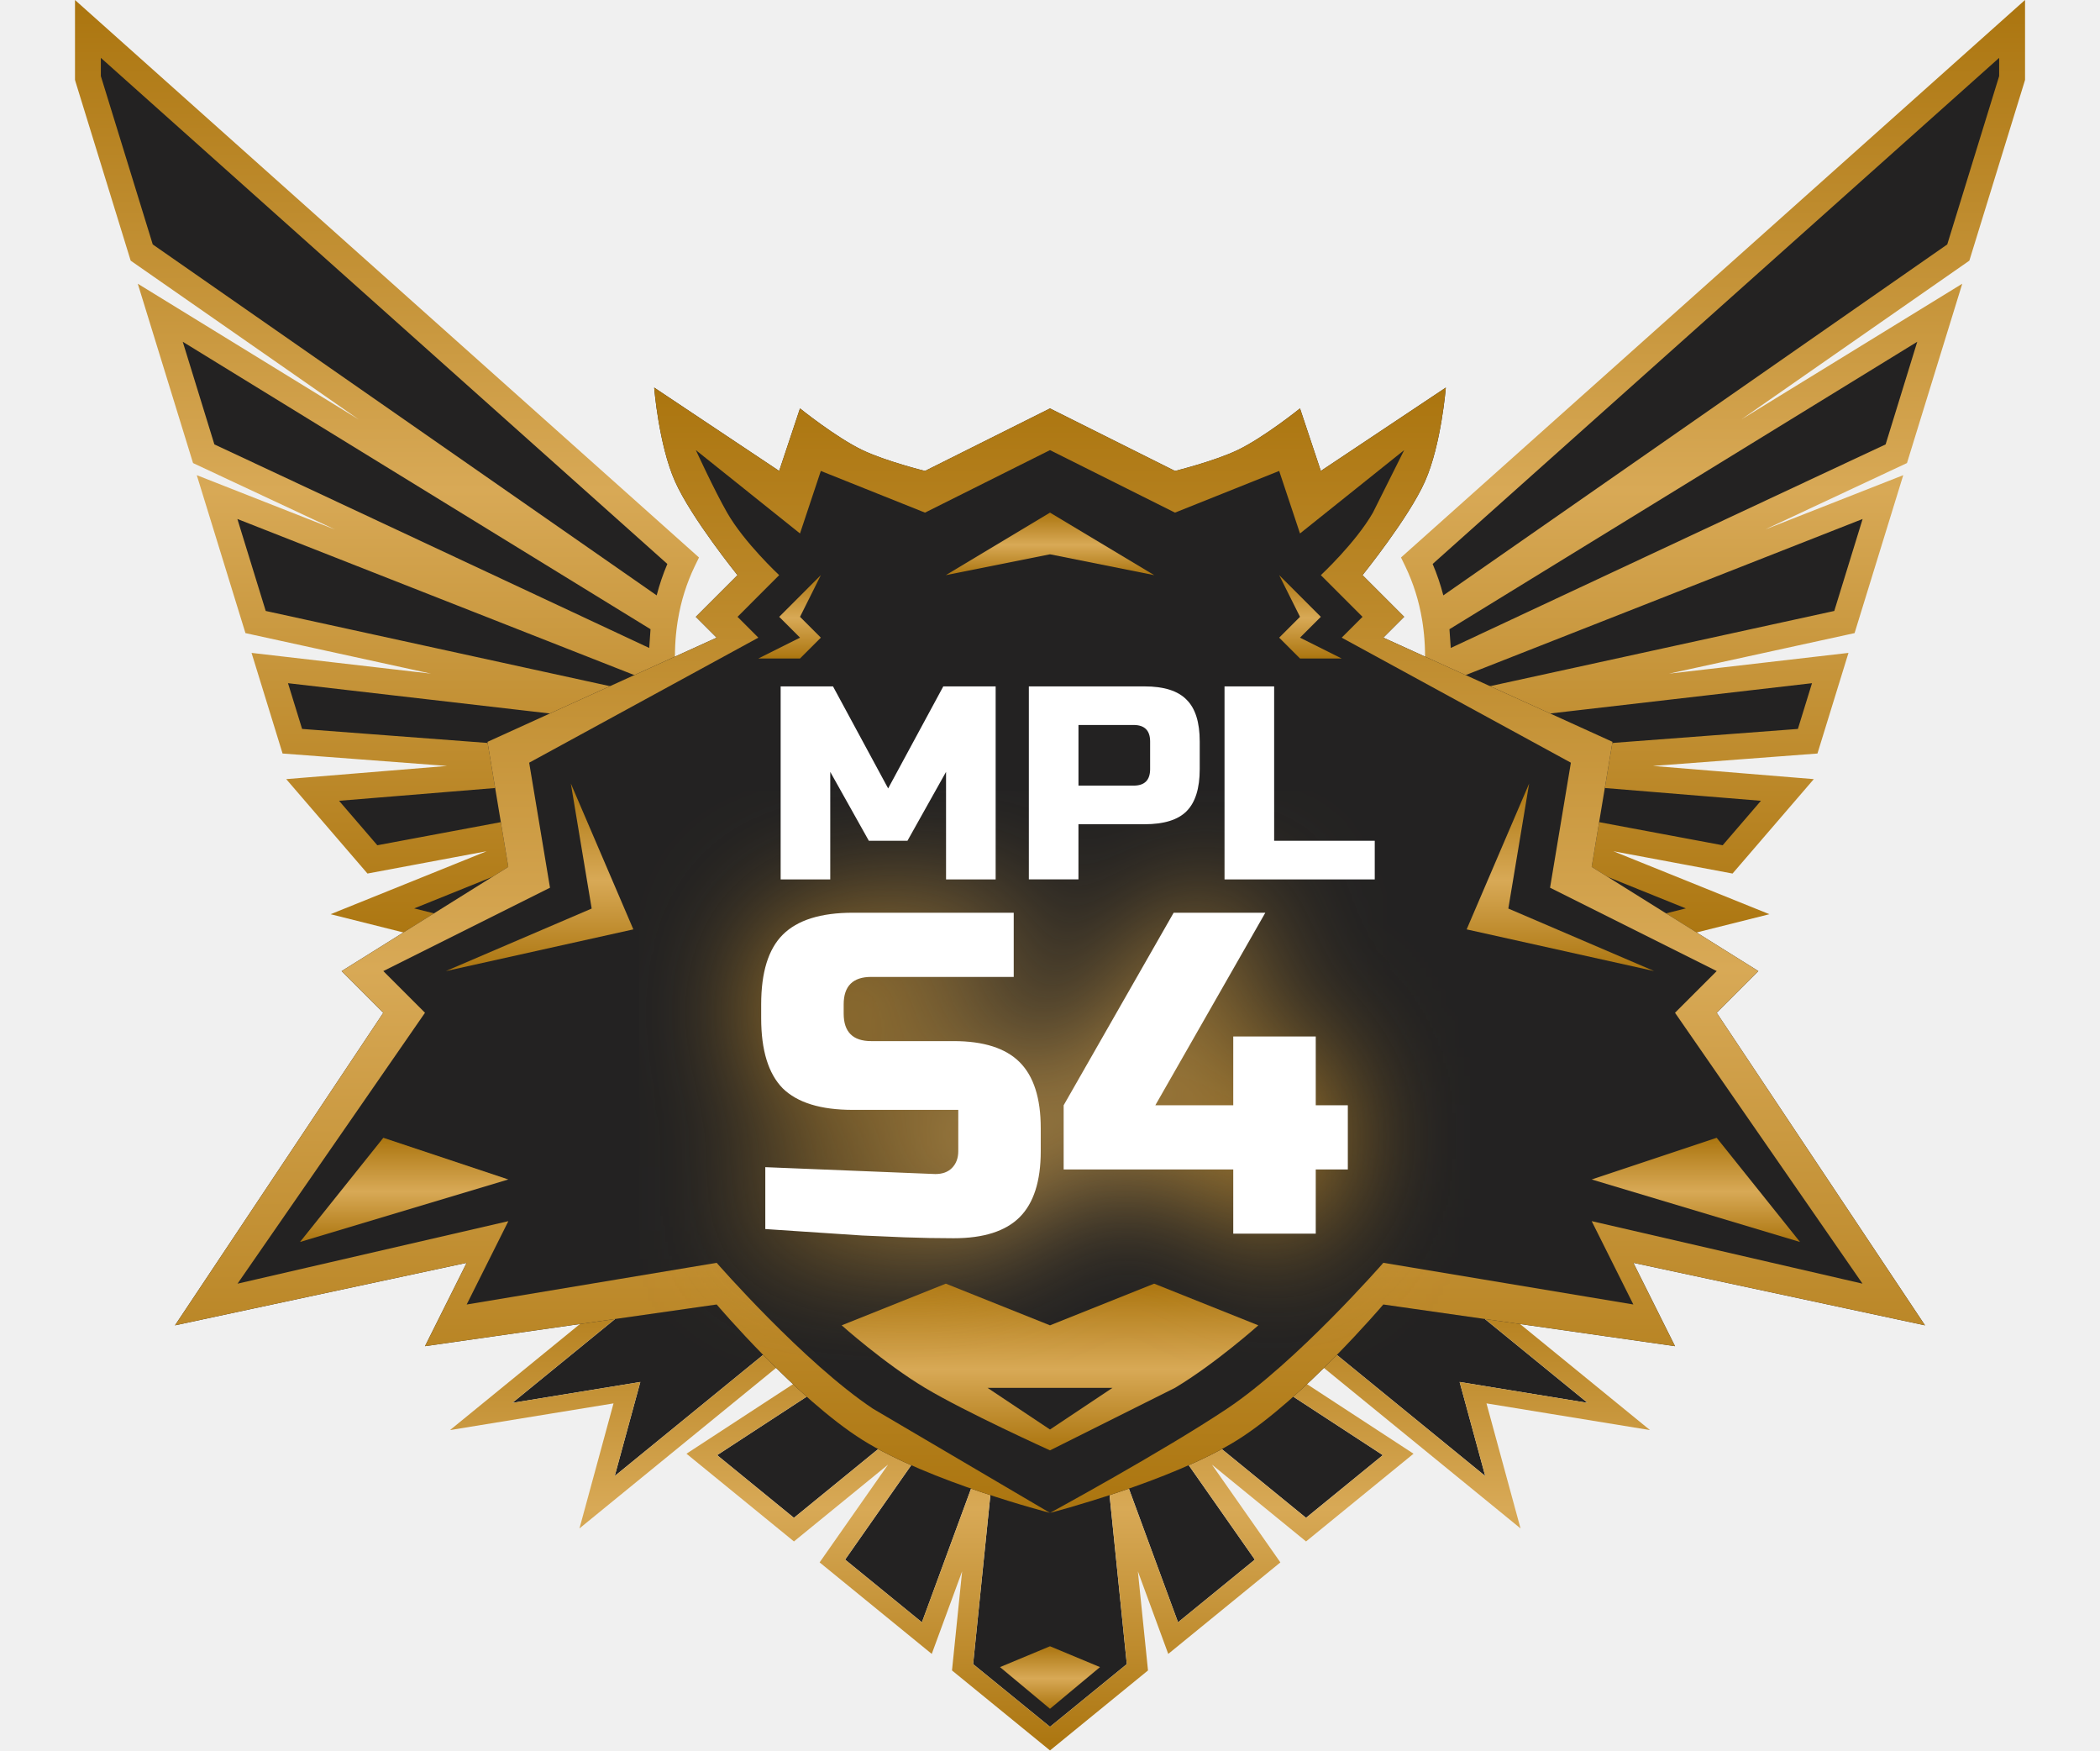
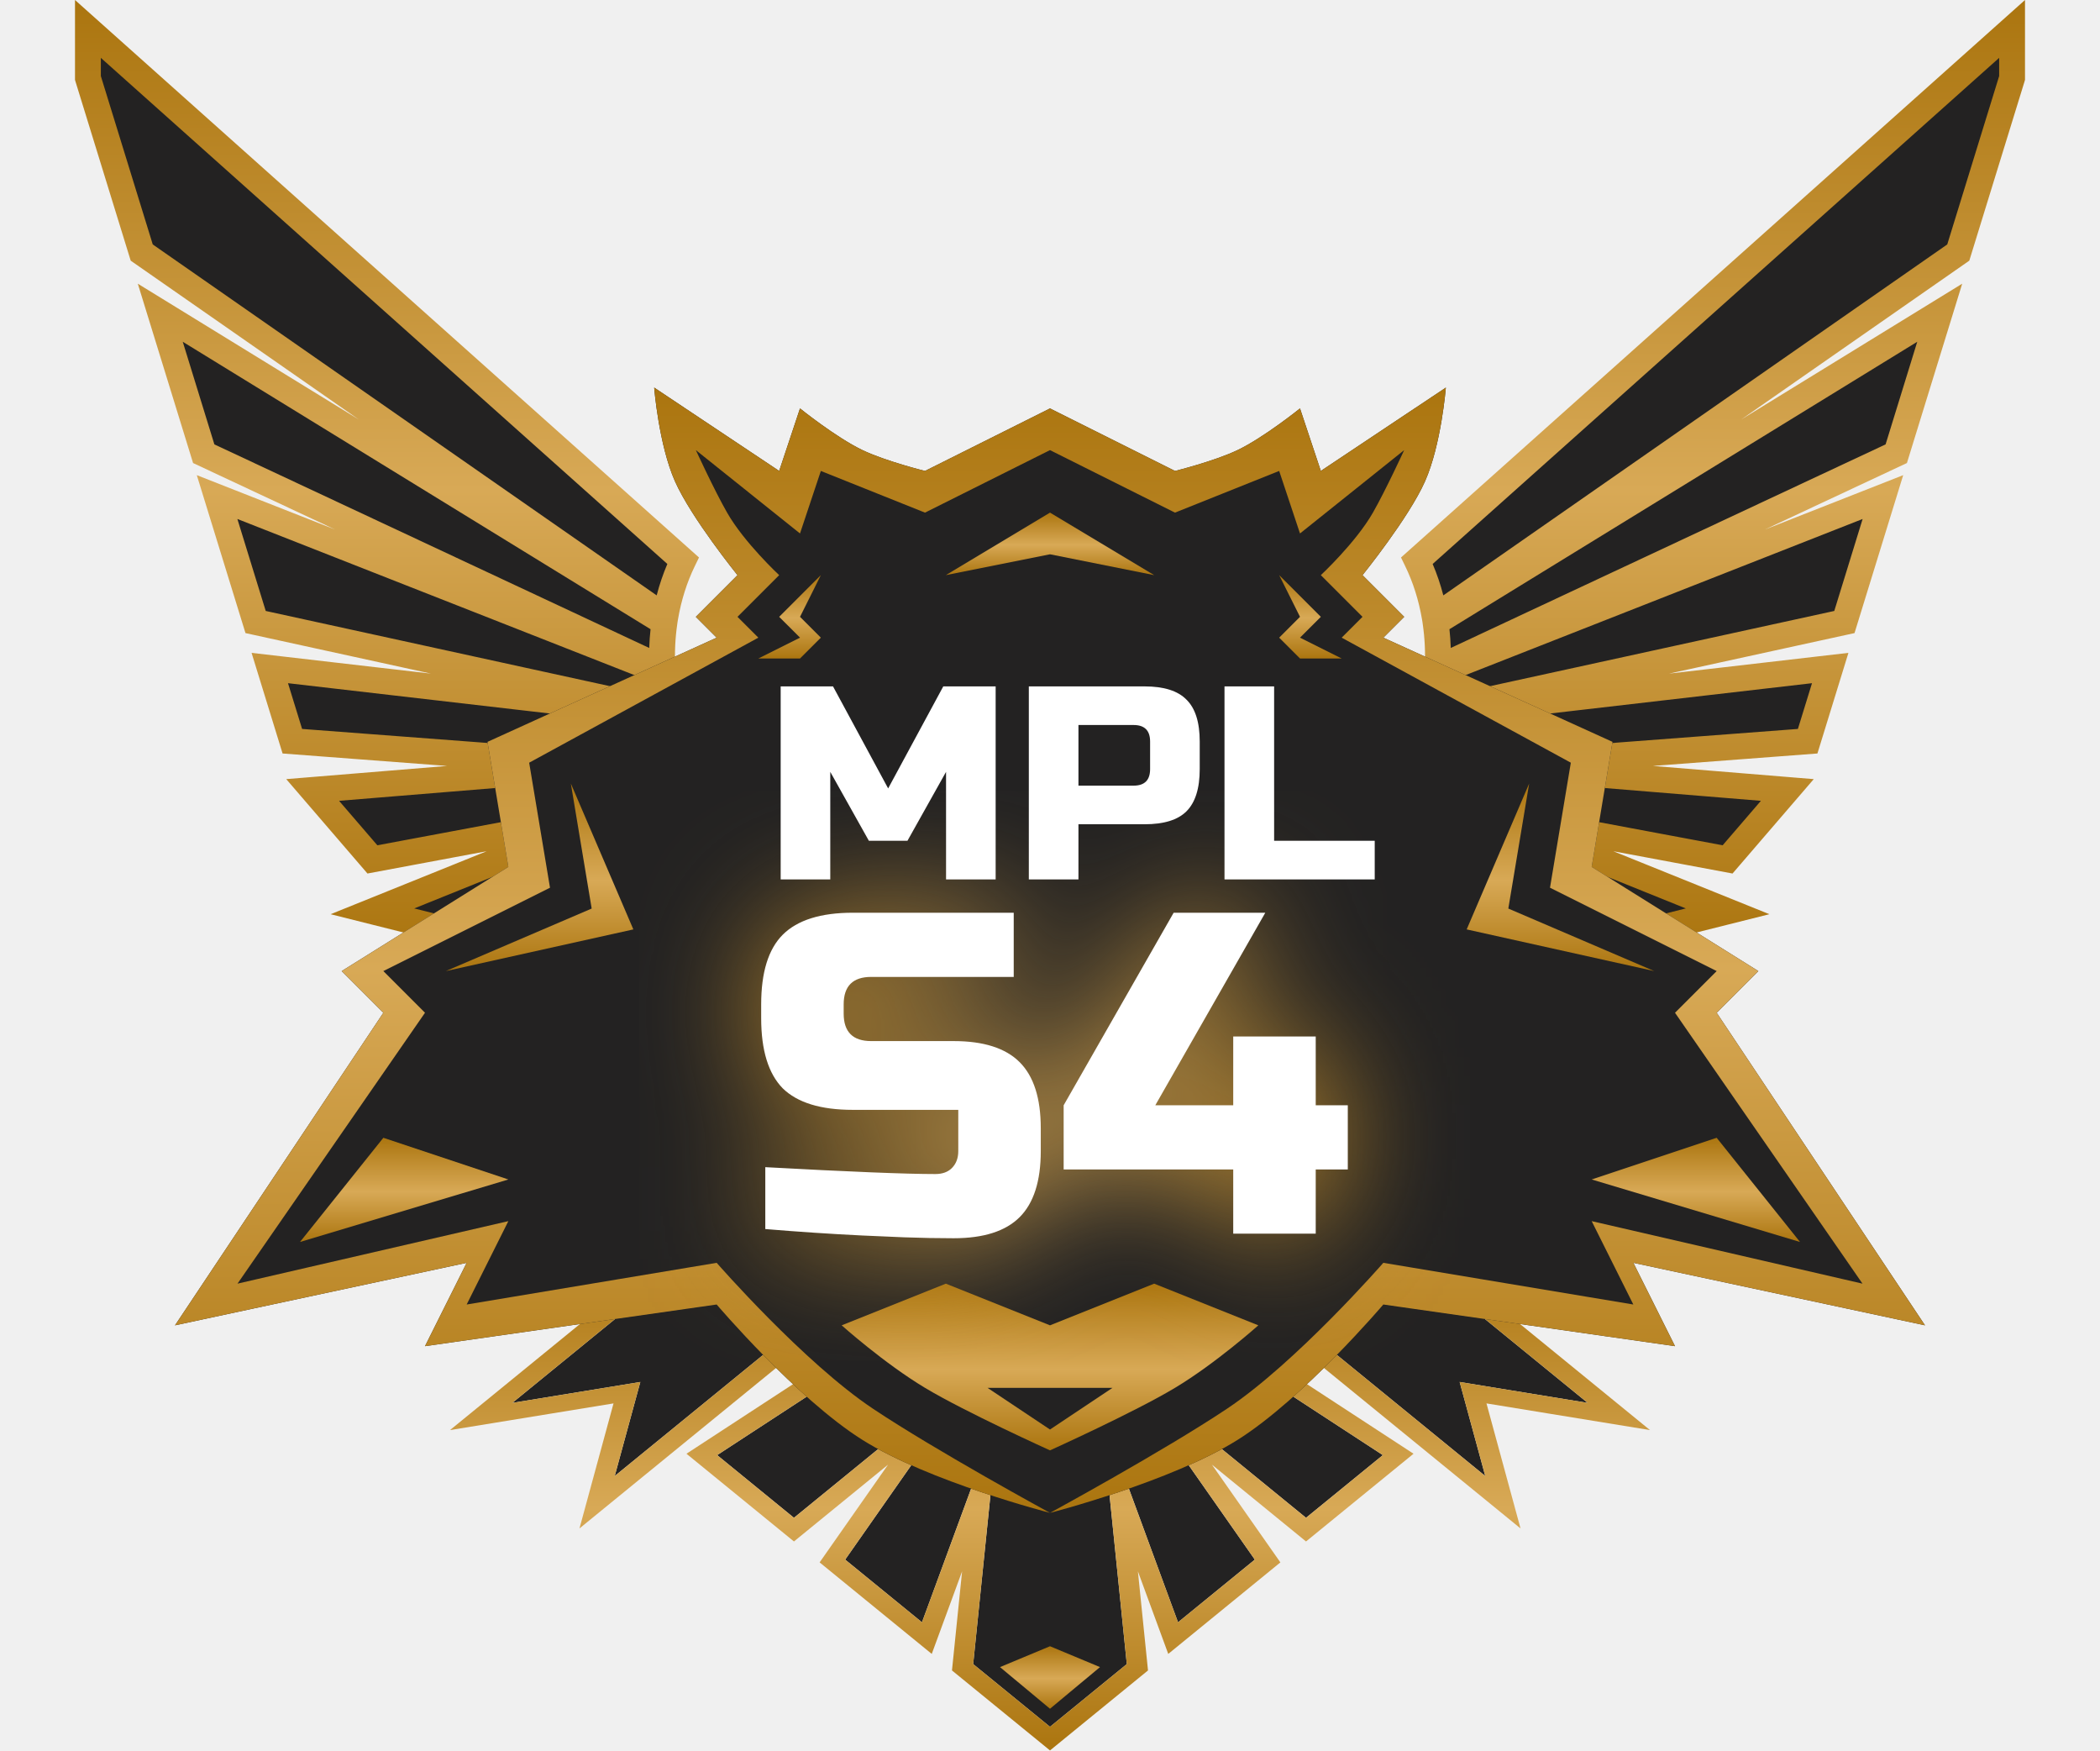
- <svg xmlns="http://www.w3.org/2000/svg" width="84" height="70" fill="none">
-   <g fill-rule="evenodd">
-     <path d="M27.323 22.42L3.517 1.157V3.12l.001.004L5.669 10.1 26.61 24.68c.138-.814.381-1.576.713-2.259zm-.747 2.474L6.411 12.506l1.738 5.638 18.344 8.586a9.5 9.5 0 0 1 .083-1.836zm-.074 1.989L8.683 19.878l1.541 4.997 16.519 3.608a9.68 9.68 0 0 1-.24-1.599zm.259 1.678l-15.97-1.847.902 2.927 12.799.968-11.986.982 2.39 2.777 9.596-1.795-9.596 3.871 4.138 1.038h13.448v-3.364c-2.632-.084-4.941-2.396-5.721-5.556z" fill="#232222" />
-     <path d="M3 0l24.96 22.294-.172.353a7.85 7.85 0 0 0-.668 2.119l-.017.101-.015.102c-.08.556-.109 1.137-.078 1.735l.004.072.005.072a9.16 9.16 0 0 0 .227 1.513l.009.038.009.037a8.47 8.47 0 0 0 .722 1.916l3.115.236-2.847.233.31.461.954-.178-.835.337c1.016 1.312 2.386 2.113 3.816 2.158l.501.016V38H18.971l-5.747-1.441 6.242-2.518-4.767.892-3.25-3.776 6.434-.527-6.58-.497-1.241-4.024 7.177.83-7.421-1.621-1.947-6.316 5.527 2.173-5.676-2.657-2.211-7.172 8.835 5.427-9.119-6.349-2.206-7.155L3 3.194V0zm23.267 23.809a8.79 8.79 0 0 1 .427-1.256L4.034 2.314v.729L6.11 9.775l20.157 14.034zm-.246 1.353L7.31 13.667l1.265 4.104 17.394 8.141.052-.75zm-.008 2.086L9.495 20.754l1.134 3.678 15.455 3.376-.07-.559zm.34 1.788L11.52 27.321l.564 1.829 14.713 1.112c-.173-.392-.322-.802-.443-1.226zm.762 1.878l-13.552 1.11 1.53 1.778 12.361-2.313-.34-.576zm.577.926l-11.124 4.487 2.529.634h12.867v-2.366c-1.693-.218-3.196-1.252-4.273-2.756z" fill="url(#B)" />
-     <path d="M56.677 22.42L80.483 1.157V3.12l-.001.004-2.151 6.976L57.39 24.68c-.138-.814-.381-1.576-.713-2.259zm.747 2.474l20.166-12.388-1.738 5.638-18.345 8.586a9.5 9.5 0 0 0-.083-1.836zm.074 1.989l17.819-7.006-1.54 4.997-16.519 3.608a9.68 9.68 0 0 0 .24-1.599zm-.259 1.678l15.97-1.847-.902 2.927-12.799.968 11.986.982-2.39 2.777-9.596-1.795 9.596 3.871-4.138 1.038H51.517v-3.364c2.632-.084 4.941-2.396 5.721-5.556z" fill="#232222" />
-     <path d="M81 0L56.04 22.294l.172.353a7.85 7.85 0 0 1 .668 2.119l.017.101.015.102c.08.556.109 1.137.078 1.735l-.004.072-.005.072a9.16 9.16 0 0 1-.227 1.513l-.009.038-.009.037a8.47 8.47 0 0 1-.722 1.916l-3.115.236 2.847.233-.31.461-.953-.178.834.337c-1.016 1.312-2.386 2.113-3.815 2.158l-.501.016V38h14.029l5.747-1.441-6.242-2.518 4.767.892 3.25-3.776-6.434-.527 6.58-.497 1.241-4.024-7.177.83 7.421-1.621 1.947-6.316-5.527 2.173 5.676-2.657 2.211-7.172-8.835 5.427 9.119-6.349 2.206-7.155.022-.075V0zM57.733 23.809a8.79 8.79 0 0 0-.427-1.256l22.66-20.239v.729L77.89 9.775 57.733 23.809zm.246 1.353L76.69 13.667l-1.265 4.104-17.394 8.141-.053-.75zm.008 2.086l16.518-6.494-1.134 3.678-15.455 3.376.071-.559zm-.34 1.788l14.833-1.715-.564 1.829-14.713 1.112c.173-.392.322-.802.443-1.226zm-.762 1.878l13.552 1.11-1.53 1.778-12.361-2.313.34-.576zm-.577.926l11.124 4.487-2.529.634H52.035v-2.366c1.693-.218 3.196-1.252 4.273-2.756z" fill="url(#C)" />
-     <path d="M24.589 52.758l-4.097 3.343 5.121-.836-1.024 3.761 7.169-5.85 2.048 1.672-5.121 3.343 3.072 2.507 5.121-4.179h1.024l-4.097 5.85 3.072 2.507 3.072-8.357-1.024 10.029L42 69.055l3.072-2.507-1.024-10.029 3.073 8.357 3.072-2.507-4.097-5.85h1.024l5.121 4.179 3.072-2.507-5.121-3.343 2.048-1.672 7.169 5.85-1.024-3.761 5.121.836-4.097-3.343v-2.089H42h-17.41v2.089z" fill="#232222" />
-     <path d="M18 57.189l5.77-4.708V50h36.46v2.481L66 57.189l-6.541-1.068 1.362 5-8.579-7.001-.822.671 5.121 3.343-4.299 3.508-3.764-3.071 2.737 3.909-4.485 3.66-1.215-3.303.405 3.964L42 70l-3.92-3.199.405-3.964-1.215 3.303-4.485-3.66 2.737-3.909-3.764 3.071-4.299-3.508 5.121-3.343-.822-.671-8.579 7.001 1.362-5L18 57.189zm7.613-1.924l-1.024 3.761 7.169-5.85 2.048 1.672-5.121 3.343 3.072 2.507 5.121-4.179h1.024l-4.097 5.85 3.072 2.507 3.072-8.357-1.024 10.029L42 69.055l3.073-2.507-1.024-10.029 3.072 8.357 3.072-2.507-4.097-5.85h1.024l5.121 4.179 3.072-2.507-5.121-3.343 2.048-1.672 7.169 5.85-1.024-3.761 5.121.836-4.097-3.343v-2.089H24.589v2.089l-4.097 3.343 5.121-.836z" fill="url(#D)" />
-   </g>
-   <path d="M40 66.667l2 1.667 2-1.667-2-.833-2 .833z" fill="url(#E)" />
-   <g fill-rule="evenodd">
-     <path d="M42 16.333l-5 2.5s-1.572-.389-2.5-.833c-1.059-.506-2.5-1.667-2.5-1.667l-.833 2.5-5-3.333s.182 2.286.833 3.75S29.5 23 29.5 23l-1.667 1.667.833.833-9.167 4.167.833 5-6.667 4.167 1.667 1.667L7 53l11.667-2.5L17 53.833l11.667-1.667s3.201 3.764 5.833 5.417C37.162 59.255 42 60.5 42 60.5h0s4.838-1.246 7.5-2.917c2.633-1.653 5.833-5.417 5.833-5.417L67 53.833 65.334 50.5 77 53l-8.333-12.5 1.667-1.667-6.667-4.167.833-5-9.167-4.167.833-.833L54.5 23s1.849-2.286 2.5-3.75.833-3.75.833-3.75l-5 3.333-.833-2.5s-1.441 1.16-2.5 1.667c-.928.444-2.5.833-2.5.833l-5-2.5z" fill="#232222" />
-     <path d="M37 20.5l5-2.5 5 2.5 4.167-1.667.833 2.5L56.167 18l-1.25 2.5c-.685 1.199-2.083 2.5-2.083 2.5l1.667 1.667-.833.833 9.167 5-.833 5 6.667 3.333L67 40.5l7.5 10.833-10.833-2.5 1.667 3.333-10-1.667s-3.473 3.98-6.25 5.833C46.541 58.03 42 60.5 42 60.5s4.838-1.246 7.5-2.917c2.633-1.653 5.833-5.417 5.833-5.417L67 53.833 65.334 50.5 77 53l-8.333-12.5 1.667-1.667-6.667-4.167.833-5-9.167-4.167.833-.833L54.5 23s1.849-2.286 2.5-3.75.833-3.75.833-3.75l-5 3.333-.833-2.5s-1.441 1.16-2.5 1.667c-.928.444-2.5.833-2.5.833l-5-2.5-5 2.5s-1.572-.389-2.5-.833c-1.059-.506-2.5-1.667-2.5-1.667l-.833 2.5-5-3.333s.182 2.286.833 3.75S29.5 23 29.5 23l-1.667 1.667.833.833-9.167 4.167.833 5-6.667 4.167 1.667 1.667L7 53l11.667-2.5L17 53.833l11.667-1.667s3.201 3.764 5.833 5.417C37.162 59.255 42 60.5 42 60.5l-7.083-4.167c-2.777-1.853-6.25-5.833-6.25-5.833l-10 1.667 1.667-3.333-10.833 2.5L17 40.5l-1.667-1.667L22 35.5l-.833-5 9.167-5-.833-.833L31.167 23s-1.398-1.301-2.083-2.5c-.511-.893-1.25-2.5-1.25-2.5L32 21.333l.833-2.5L37 20.5z" fill="url(#F)" />
-   </g>
-   <path d="M12 49.667l3.333-4.167 5 1.667-8.333 2.5z" fill="url(#G)" />
-   <path d="M23.667 36.333l-.833-5 2.5 5.833-7.5 1.667 5.833-2.5z" fill="url(#H)" />
-   <path d="M32.001 25.5l-.833-.833L32.834 23l-.833 1.667.833.833-.833.833h-1.667l1.667-.833z" fill="url(#I)" />
-   <g fill-rule="evenodd">
-     <path d="M42 58l5-2.5c1.627-.976 3.333-2.5 3.333-2.5l-4.167-1.667L42 53l-4.167-1.667L33.667 53s1.706 1.524 3.333 2.5c1.621.972 4.974 2.488 5 2.5h0 0z" fill="url(#J)" />
-     <path d="M42.001 20.5l4.167 2.5L42 22.167 37.834 23 42 20.5h0 0 0 0z" fill="url(#K)" />
-   </g>
-   <path d="M72.001 49.667L68.667 45.5l-5 1.667 8.333 2.5z" fill="url(#L)" />
-   <path d="M60.333 36.333l.833-5-2.5 5.833 7.5 1.667-5.833-2.5z" fill="url(#M)" />
-   <path d="M52 25.5l.833-.833L51.167 23 52 24.667l-.833.833.833.833h1.667L52 25.5z" fill="url(#N)" />
-   <path fill-rule="evenodd" d="M42 55.5h2.5L42 57.167h0 0 0 0L39.5 55.5H42h0z" fill="#232222" />
-   <g filter="url(#A)">
-     <use href="#P" fill="url(#O)" />
-   </g>
-   <g fill="#fff">
-     <use href="#P" />
-     <path d="M37.842 30.867l-1.544 2.756h-1.544l-1.544-2.756v4.3h-1.984v-7.717h2.095l2.205 4.079 2.205-4.079h2.095v7.717h-1.984v-4.3zm3.312-3.418h4.63c.772 0 1.33.176 1.676.529.353.345.529.904.529 1.676v1.102c0 .772-.176 1.334-.529 1.687-.345.345-.904.518-1.676.518h-2.646v2.205h-1.984v-7.717zm4.851 2.205c0-.441-.22-.662-.661-.662h-2.205v2.425h2.205c.441 0 .661-.22.661-.662v-1.102zm4.961 3.969h4.024v1.544h-6.009v-7.717h1.985v6.174z" />
+ <svg xmlns="http://www.w3.org/2000/svg" width="84" height="70" viewBox="0 0 84 70" fill="none">
+   <g id="id4">
+     <g id="Group 338">
+       <path id="Subtract" fill-rule="evenodd" clip-rule="evenodd" d="M27.323 22.42L3.517 1.157V3.12L3.518 3.124L5.669 10.1L26.61 24.68C26.748 23.866 26.991 23.104 27.323 22.42ZM26.576 24.895L6.411 12.506L8.149 18.144L26.493 26.73C26.462 26.099 26.491 25.484 26.576 24.895ZM26.502 26.883L8.683 19.878L10.224 24.874L26.742 28.482C26.62 27.969 26.539 27.434 26.502 26.883ZM26.762 28.561L10.791 26.715L11.693 29.641L24.492 30.609L12.506 31.591L14.896 34.367L24.492 32.572L14.896 36.443L19.034 37.481H32.483V34.117C29.851 34.034 27.541 31.722 26.762 28.561Z" fill="#232222" />
+       <path id="Subtract (Stroke)" fill-rule="evenodd" clip-rule="evenodd" d="M3 0L27.96 22.294L27.788 22.648C27.479 23.285 27.25 23.999 27.12 24.766L27.103 24.867L27.089 24.969C27.008 25.525 26.98 26.106 27.01 26.704L27.014 26.776L27.019 26.849C27.053 27.371 27.131 27.877 27.246 28.362L27.255 28.4L27.264 28.437C27.435 29.13 27.681 29.772 27.986 30.353L31.101 30.588L28.254 30.821C28.353 30.981 28.457 31.135 28.565 31.283L29.518 31.104L28.684 31.441C29.7 32.753 31.069 33.553 32.499 33.599L33 33.615V38H18.971L13.224 36.559L19.466 34.041L14.699 34.932L11.45 31.157L17.883 30.63L11.303 30.132L10.063 26.108L17.24 26.938L9.819 25.317L7.872 19.001L13.399 21.174L7.723 18.517L5.512 11.345L14.346 16.773L5.228 10.424L3.022 3.269L3 3.194V0ZM26.267 23.809C26.38 23.372 26.523 22.952 26.694 22.553L4.034 2.314V3.042L6.11 9.775L26.267 23.809ZM26.022 25.162L7.31 13.667L8.575 17.771L25.969 25.912C25.977 25.659 25.995 25.409 26.022 25.162ZM26.014 27.248L9.495 20.754L10.629 24.432L26.084 27.808C26.056 27.623 26.032 27.437 26.014 27.248ZM26.353 29.037L11.52 27.321L12.084 29.15L26.796 30.263C26.623 29.87 26.474 29.46 26.353 29.037ZM27.116 30.915L13.563 32.025L15.094 33.803L27.455 31.49C27.336 31.304 27.222 31.112 27.116 30.915ZM27.693 31.841L16.569 36.328L19.098 36.962H31.965V34.596C30.272 34.379 28.77 33.344 27.693 31.841Z" fill="url(#paint0_linear_2086_8327)" />
+     </g>
+     <g id="Group 338_2">
+       <path id="Subtract_2" fill-rule="evenodd" clip-rule="evenodd" d="M56.677 22.42L80.483 1.157V3.12L80.482 3.124L78.331 10.1L57.39 24.68C57.252 23.866 57.009 23.104 56.677 22.42ZM57.423 24.895L77.589 12.506L75.851 18.144L57.507 26.73C57.538 26.099 57.509 25.484 57.423 24.895ZM57.498 26.883L75.317 19.878L73.776 24.874L57.258 28.482C57.38 27.969 57.461 27.434 57.498 26.883ZM57.239 28.561L73.209 26.715L72.307 29.641L59.508 30.609L71.494 31.591L69.104 34.367L59.508 32.572L69.104 36.443L64.966 37.481H51.517V34.117C54.149 34.034 56.459 31.722 57.239 28.561Z" fill="#232222" />
+       <path id="Subtract (Stroke)_2" fill-rule="evenodd" clip-rule="evenodd" d="M81 0L56.04 22.294L56.212 22.648C56.521 23.285 56.75 23.999 56.88 24.766L56.897 24.867L56.911 24.969C56.992 25.525 57.02 26.106 56.99 26.704L56.986 26.776L56.981 26.849C56.947 27.371 56.87 27.877 56.754 28.362L56.745 28.4L56.736 28.437C56.565 29.13 56.319 29.772 56.014 30.353L52.899 30.588L55.746 30.821C55.647 30.981 55.543 31.135 55.435 31.283L54.482 31.104L55.316 31.441C54.3 32.753 52.931 33.553 51.501 33.599L51 33.615V38H65.029L70.776 36.559L64.534 34.041L69.301 34.932L72.55 31.157L66.117 30.63L72.697 30.132L73.937 26.108L66.76 26.938L74.181 25.317L76.128 19.001L70.601 21.174L76.277 18.517L78.488 11.345L69.654 16.773L78.772 10.424L80.978 3.269L81 3.194V0ZM57.733 23.809C57.62 23.372 57.477 22.952 57.306 22.553L79.966 2.314V3.042L77.89 9.775L57.733 23.809ZM57.978 25.162L76.69 13.667L75.424 17.771L58.031 25.912C58.023 25.659 58.005 25.409 57.978 25.162ZM57.986 27.248L74.505 20.754L73.371 24.432L57.916 27.808C57.944 27.623 57.968 27.437 57.986 27.248ZM57.647 29.037L72.48 27.321L71.916 29.15L57.204 30.263C57.377 29.87 57.526 29.46 57.647 29.037ZM56.885 30.915L70.436 32.025L68.906 33.803L56.545 31.49C56.664 31.304 56.778 31.112 56.885 30.915ZM56.307 31.841L67.431 36.328L64.902 36.962H52.035V34.596C53.728 34.379 55.23 33.344 56.307 31.841Z" fill="url(#paint1_linear_2086_8327)" />
+     </g>
+     <g id="Group 334">
+       <path id="Union" fill-rule="evenodd" clip-rule="evenodd" d="M24.589 52.758L20.493 56.101L25.613 55.265L24.589 59.026L31.758 53.176L33.807 54.847L28.686 58.19L31.758 60.697L36.879 56.519H37.903L33.807 62.369L36.879 64.876L39.952 56.519L38.927 66.547L42 69.055L45.072 66.547L44.048 56.519L47.121 64.876L50.193 62.369L46.096 56.519H47.121L52.241 60.697L55.314 58.19L50.193 54.847L52.241 53.176L59.41 59.026L58.386 55.265L63.507 56.101L59.41 52.758V50.669H42H24.589V52.758Z" fill="#232222" />
+       <path id="Union (Stroke)" fill-rule="evenodd" clip-rule="evenodd" d="M18 57.189L23.77 52.481V50H60.23V52.481L66 57.189L59.459 56.122L60.821 61.122L52.241 54.121L51.42 54.792L56.541 58.135L52.241 61.643L48.478 58.572L51.215 62.48L46.73 66.14L45.516 62.837L45.92 66.801L42 70L38.079 66.801L38.484 62.837L37.27 66.14L32.785 62.48L35.522 58.572L31.758 61.643L27.459 58.135L32.58 54.792L31.758 54.121L23.179 61.122L24.541 56.122L18 57.189ZM25.613 55.265L24.589 59.026L31.758 53.176L33.807 54.847L28.686 58.19L31.758 60.697L36.879 56.519H37.903L33.807 62.369L36.879 64.876L39.952 56.519L38.928 66.547L42 69.055L45.072 66.547L44.048 56.519L47.121 64.876L50.193 62.369L46.096 56.519H47.121L52.241 60.697L55.314 58.19L50.193 54.847L52.241 53.176L59.41 59.026L58.386 55.265L63.507 56.101L59.41 52.758V50.669H24.589V52.758L20.493 56.101L25.613 55.265Z" fill="url(#paint2_linear_2086_8327)" />
+       <path id="Vector 426" d="M40 66.667L42 68.333L44 66.667L42 65.833L40 66.667Z" fill="url(#paint3_linear_2086_8327)" />
+     </g>
+     <g id="Base">
+       <path id="Union_2" fill-rule="evenodd" clip-rule="evenodd" d="M42 16.333L37 18.833C37 18.833 35.428 18.444 34.5 18C33.442 17.494 32 16.333 32 16.333L31.167 18.833L26.167 15.5C26.167 15.5 26.349 17.786 27 19.25C27.651 20.715 29.5 23 29.5 23L27.834 24.667L28.667 25.5L19.5 29.667L20.334 34.667L13.667 38.833L15.334 40.5L7 53L18.667 50.5L17 53.833L28.667 52.167C28.667 52.167 31.867 55.93 34.5 57.583C37.162 59.255 42 60.5 42 60.5L42 60.5C42 60.5 46.839 59.255 49.5 57.583C52.133 55.93 55.333 52.167 55.333 52.167L67 53.833L65.334 50.5L77 53L68.667 40.5L70.334 38.833L63.667 34.667L64.5 29.667L55.333 25.5L56.167 24.667L54.5 23C54.5 23 56.349 20.715 57 19.25C57.651 17.786 57.834 15.5 57.834 15.5L52.833 18.833L52 16.333C52 16.333 50.559 17.494 49.5 18C48.572 18.444 47 18.833 47 18.833L42 16.333Z" fill="#232222" />
+       <path id="Union_3" fill-rule="evenodd" clip-rule="evenodd" d="M37 20.5L42 18L47 20.5L51.167 18.833L52 21.333L56.167 18C56.167 18 55.427 19.607 54.917 20.5C54.232 21.699 52.833 23 52.833 23L54.5 24.667L53.667 25.5L62.833 30.5L62 35.5L68.667 38.833L67 40.5L74.5 51.333L63.667 48.833L65.333 52.167L55.333 50.5C55.333 50.5 51.861 54.48 49.083 56.333C46.541 58.03 42 60.5 42 60.5C42 60.5 46.839 59.255 49.5 57.583C52.133 55.93 55.333 52.167 55.333 52.167L67 53.833L65.334 50.5L77 53L68.667 40.5L70.334 38.833L63.667 34.667L64.5 29.667L55.333 25.5L56.167 24.667L54.5 23C54.5 23 56.349 20.715 57 19.25C57.651 17.786 57.834 15.5 57.834 15.5L52.833 18.833L52 16.333C52 16.333 50.559 17.494 49.5 18C48.572 18.444 47 18.833 47 18.833L42 16.333L37 18.833C37 18.833 35.428 18.444 34.5 18C33.442 17.494 32 16.333 32 16.333L31.167 18.833L26.167 15.5C26.167 15.5 26.349 17.786 27 19.25C27.651 20.715 29.5 23 29.5 23L27.834 24.667L28.667 25.5L19.5 29.667L20.334 34.667L13.667 38.833L15.334 40.5L7 53L18.667 50.5L17 53.833L28.667 52.167C28.667 52.167 31.867 55.93 34.5 57.583C37.162 59.255 42 60.5 42 60.5C42 60.5 37.46 58.03 34.917 56.333C32.14 54.48 28.667 50.5 28.667 50.5L18.667 52.167L20.334 48.833L9.5 51.333L17 40.5L15.334 38.833L22 35.5L21.167 30.5L30.334 25.5L29.5 24.667L31.167 23C31.167 23 29.768 21.699 29.084 20.5C28.573 19.607 27.834 18 27.834 18L32 21.333L32.834 18.833L37 20.5Z" fill="url(#paint4_linear_2086_8327)" />
+       <g id="Group 159">
+         <path id="Vector 240" d="M12 49.667L15.334 45.5L20.334 47.167L12 49.667Z" fill="url(#paint5_linear_2086_8327)" />
+         <path id="Vector 241" d="M23.667 36.333L22.834 31.333L25.334 37.167L17.834 38.833L23.667 36.333Z" fill="url(#paint6_linear_2086_8327)" />
+         <path id="Vector 242" d="M32.001 25.5L31.167 24.667L32.834 23L32.001 24.667L32.834 25.5L32.001 26.333H30.334L32.001 25.5Z" fill="url(#paint7_linear_2086_8327)" />
+       </g>
+       <g id="Group 160">
+         <path id="Union_4" fill-rule="evenodd" clip-rule="evenodd" d="M42 58C42.026 57.988 45.379 56.473 47 55.5C48.627 54.524 50.333 53 50.333 53L46.167 51.333L42 53L37.834 51.333L33.667 53C33.667 53 35.373 54.524 37 55.5C38.621 56.473 41.974 57.988 42 58V58C42 58 42 58 42 58C42 58 42 58 42 58V58Z" fill="url(#paint8_linear_2086_8327)" />
+         <path id="Union_5" fill-rule="evenodd" clip-rule="evenodd" d="M42.001 20.5L46.167 23L42 22.167L37.834 23L42 20.5V20.5L42.001 20.5L42.001 20.5V20.5Z" fill="url(#paint9_linear_2086_8327)" />
+         <path id="Vector 240_2" d="M72.001 49.667L68.667 45.5L63.667 47.167L72.001 49.667Z" fill="url(#paint10_linear_2086_8327)" />
+         <path id="Vector 241_2" d="M60.333 36.333L61.167 31.333L58.667 37.167L66.167 38.833L60.333 36.333Z" fill="url(#paint11_linear_2086_8327)" />
+         <path id="Vector 242_2" d="M52 25.5L52.834 24.667L51.167 23L52 24.667L51.167 25.5L52 26.333H53.667L52 25.5Z" fill="url(#paint12_linear_2086_8327)" />
+         <path id="Union_6" fill-rule="evenodd" clip-rule="evenodd" d="M42 55.5H44.5L42 57.167V57.167L42 57.167L42 57.167V57.167L39.5 55.5H42H42Z" fill="#232222" />
+       </g>
+       <g id="Group 333">
+         <g id="Group 155">
+           <g id="S4" filter="url(#filter0_f_2086_8327)">
+             <path d="M30.612 46.675C33.961 46.858 36.228 46.95 37.414 46.95C37.695 46.95 37.915 46.871 38.074 46.712C38.245 46.541 38.331 46.315 38.331 46.033V44.383H34.114C32.831 44.383 31.896 44.096 31.309 43.522C30.735 42.935 30.447 42 30.447 40.717V40.167C30.447 38.883 30.735 37.955 31.309 37.38C31.896 36.793 32.831 36.5 34.114 36.5H40.549V39.067H34.847C34.114 39.067 33.747 39.433 33.747 40.167V40.533C33.747 41.267 34.114 41.633 34.847 41.633H38.147C39.345 41.633 40.225 41.914 40.787 42.477C41.349 43.039 41.631 43.919 41.631 45.117V46.033C41.631 47.231 41.349 48.111 40.787 48.673C40.225 49.236 39.345 49.517 38.147 49.517C37.524 49.517 36.864 49.505 36.167 49.48L34.481 49.407C33.234 49.346 31.945 49.26 30.612 49.15V46.675ZM49.329 46.767H42.546V44.2L46.946 36.5H50.612L46.212 44.2H49.329V41.45H52.629V44.2H53.912V46.767H52.629V49.333H49.329V46.767Z" fill="url(#paint13_linear_2086_8327)" />
+           </g>
+           <path id="S4_2" d="M30.612 46.675C33.961 46.858 36.228 46.95 37.414 46.95C37.695 46.95 37.915 46.871 38.074 46.712C38.245 46.541 38.331 46.315 38.331 46.033V44.383H34.114C32.831 44.383 31.896 44.096 31.309 43.522C30.735 42.935 30.447 42 30.447 40.717V40.167C30.447 38.883 30.735 37.955 31.309 37.38C31.896 36.793 32.831 36.5 34.114 36.5H40.549V39.067H34.847C34.114 39.067 33.747 39.433 33.747 40.167V40.533C33.747 41.267 34.114 41.633 34.847 41.633H38.147C39.345 41.633 40.225 41.914 40.787 42.477C41.349 43.039 41.631 43.919 41.631 45.117V46.033C41.631 47.231 41.349 48.111 40.787 48.673C40.225 49.236 39.345 49.517 38.147 49.517C37.524 49.517 36.864 49.505 36.167 49.48L34.481 49.407C33.234 49.346 31.945 49.26 30.612 49.15V46.675ZM49.329 46.767H42.546V44.2L46.946 36.5H50.612L46.212 44.2H49.329V41.45H52.629V44.2H53.912V46.767H52.629V49.333H49.329V46.767Z" fill="white" />
+         </g>
+         <g id="Group 183">
+           <path id="MPL" d="M37.842 30.867L36.298 33.623H34.755L33.211 30.867V35.167H31.227V27.449H33.321L35.526 31.529L37.731 27.449H39.826V35.167H37.842V30.867ZM41.153 27.449H45.784C46.556 27.449 47.114 27.626 47.459 27.979C47.812 28.324 47.989 28.883 47.989 29.654V30.757C47.989 31.529 47.812 32.091 47.459 32.444C47.114 32.789 46.556 32.962 45.784 32.962H43.138V35.167H41.153V27.449ZM46.004 29.654C46.004 29.213 45.784 28.993 45.343 28.993H43.138V31.418H45.343C45.784 31.418 46.004 31.198 46.004 30.757V29.654ZM50.965 33.623H54.989V35.167H48.98V27.449H50.965V33.623Z" fill="white" />
+         </g>
+       </g>
+     </g>
  </g>
  <defs>
-     <filter id="A" x="25.572" y="31.625" width="33.215" height="22.767" filterUnits="userSpaceOnUse" color-interpolation-filters="sRGB">
-       <feFlood flood-opacity="0" />
-       <feBlend in="SourceGraphic" />
-       <feGaussianBlur stdDeviation="2.437" />
+     <filter id="filter0_f_2086_8327" x="25.572" y="31.625" width="33.215" height="22.767" filterUnits="userSpaceOnUse" color-interpolation-filters="sRGB">
+       <feFlood flood-opacity="0" result="BackgroundImageFix" />
+       <feBlend mode="normal" in="SourceGraphic" in2="BackgroundImageFix" result="shape" />
+       <feGaussianBlur stdDeviation="2.437" result="effect1_foregroundBlur_2086_8327" />
    </filter>
-     <linearGradient id="B" x1="18" y1="0" x2="18" y2="38" href="#Q">
-       <stop stop-color="#ab750f" />
-       <stop offset=".516" stop-color="#d8a956" />
-       <stop offset="1" stop-color="#ab750f" />
+     <linearGradient id="paint0_linear_2086_8327" x1="18" y1="0" x2="18" y2="38" gradientUnits="userSpaceOnUse">
+       <stop stop-color="#AB750F" />
+       <stop offset="0.516" stop-color="#D8A956" />
+       <stop offset="1" stop-color="#AB750F" />
    </linearGradient>
-     <linearGradient id="C" x1="66" y1="0" x2="66" y2="38" href="#Q">
-       <stop stop-color="#ab750f" />
-       <stop offset=".516" stop-color="#d8a956" />
-       <stop offset="1" stop-color="#ab750f" />
+     <linearGradient id="paint1_linear_2086_8327" x1="66" y1="0" x2="66" y2="38" gradientUnits="userSpaceOnUse">
+       <stop stop-color="#AB750F" />
+       <stop offset="0.516" stop-color="#D8A956" />
+       <stop offset="1" stop-color="#AB750F" />
    </linearGradient>
-     <linearGradient id="D" x1="42" y1="50" x2="42" y2="70" href="#Q">
-       <stop stop-color="#ab750f" />
-       <stop offset=".516" stop-color="#d8a956" />
-       <stop offset="1" stop-color="#ab750f" />
+     <linearGradient id="paint2_linear_2086_8327" x1="42" y1="50" x2="42" y2="70" gradientUnits="userSpaceOnUse">
+       <stop stop-color="#AB750F" />
+       <stop offset="0.516" stop-color="#D8A956" />
+       <stop offset="1" stop-color="#AB750F" />
    </linearGradient>
-     <linearGradient id="E" x1="42" y1="65.833" x2="42" y2="68.333" href="#Q">
-       <stop stop-color="#ab750f" />
-       <stop offset=".516" stop-color="#d8a956" />
-       <stop offset="1" stop-color="#ab750f" />
+     <linearGradient id="paint3_linear_2086_8327" x1="42" y1="65.833" x2="42" y2="68.333" gradientUnits="userSpaceOnUse">
+       <stop stop-color="#AB750F" />
+       <stop offset="0.516" stop-color="#D8A956" />
+       <stop offset="1" stop-color="#AB750F" />
    </linearGradient>
-     <linearGradient id="F" x1="42" y1="15.5" x2="42" y2="60.5" href="#Q">
-       <stop stop-color="#ab750f" />
-       <stop offset=".516" stop-color="#d8a956" />
-       <stop offset="1" stop-color="#ab750f" />
+     <linearGradient id="paint4_linear_2086_8327" x1="42" y1="15.5" x2="42" y2="60.5" gradientUnits="userSpaceOnUse">
+       <stop stop-color="#AB750F" />
+       <stop offset="0.516" stop-color="#D8A956" />
+       <stop offset="1" stop-color="#AB750F" />
    </linearGradient>
-     <linearGradient id="G" x1="16.167" y1="45.5" x2="16.167" y2="49.667" href="#Q">
-       <stop stop-color="#ab750f" />
-       <stop offset=".516" stop-color="#d8a956" />
-       <stop offset="1" stop-color="#ab750f" />
+     <linearGradient id="paint5_linear_2086_8327" x1="16.167" y1="45.5" x2="16.167" y2="49.667" gradientUnits="userSpaceOnUse">
+       <stop stop-color="#AB750F" />
+       <stop offset="0.516" stop-color="#D8A956" />
+       <stop offset="1" stop-color="#AB750F" />
    </linearGradient>
-     <linearGradient id="H" x1="21.584" y1="31.333" x2="21.584" y2="38.833" href="#Q">
-       <stop stop-color="#ab750f" />
-       <stop offset=".516" stop-color="#d8a956" />
-       <stop offset="1" stop-color="#ab750f" />
+     <linearGradient id="paint6_linear_2086_8327" x1="21.584" y1="31.333" x2="21.584" y2="38.833" gradientUnits="userSpaceOnUse">
+       <stop stop-color="#AB750F" />
+       <stop offset="0.516" stop-color="#D8A956" />
+       <stop offset="1" stop-color="#AB750F" />
    </linearGradient>
-     <linearGradient id="I" x1="31.584" y1="23" x2="31.584" y2="26.333" href="#Q">
-       <stop stop-color="#ab750f" />
-       <stop offset=".516" stop-color="#d8a956" />
-       <stop offset="1" stop-color="#ab750f" />
+     <linearGradient id="paint7_linear_2086_8327" x1="31.584" y1="23" x2="31.584" y2="26.333" gradientUnits="userSpaceOnUse">
+       <stop stop-color="#AB750F" />
+       <stop offset="0.516" stop-color="#D8A956" />
+       <stop offset="1" stop-color="#AB750F" />
    </linearGradient>
-     <linearGradient id="J" x1="42" y1="51.333" x2="42" y2="58" href="#Q">
-       <stop stop-color="#ab750f" />
-       <stop offset=".516" stop-color="#d8a956" />
-       <stop offset="1" stop-color="#ab750f" />
+     <linearGradient id="paint8_linear_2086_8327" x1="42" y1="51.333" x2="42" y2="58" gradientUnits="userSpaceOnUse">
+       <stop stop-color="#AB750F" />
+       <stop offset="0.516" stop-color="#D8A956" />
+       <stop offset="1" stop-color="#AB750F" />
    </linearGradient>
-     <linearGradient id="K" x1="42.001" y1="20.5" x2="42.001" y2="23" href="#Q">
-       <stop stop-color="#ab750f" />
-       <stop offset=".516" stop-color="#d8a956" />
-       <stop offset="1" stop-color="#ab750f" />
+     <linearGradient id="paint9_linear_2086_8327" x1="42.001" y1="20.5" x2="42.001" y2="23" gradientUnits="userSpaceOnUse">
+       <stop stop-color="#AB750F" />
+       <stop offset="0.516" stop-color="#D8A956" />
+       <stop offset="1" stop-color="#AB750F" />
    </linearGradient>
-     <linearGradient id="L" x1="67.834" y1="45.5" x2="67.834" y2="49.667" href="#Q">
-       <stop stop-color="#ab750f" />
-       <stop offset=".516" stop-color="#d8a956" />
-       <stop offset="1" stop-color="#ab750f" />
+     <linearGradient id="paint10_linear_2086_8327" x1="67.834" y1="45.5" x2="67.834" y2="49.667" gradientUnits="userSpaceOnUse">
+       <stop stop-color="#AB750F" />
+       <stop offset="0.516" stop-color="#D8A956" />
+       <stop offset="1" stop-color="#AB750F" />
    </linearGradient>
-     <linearGradient id="M" x1="62.417" y1="31.333" x2="62.417" y2="38.833" href="#Q">
-       <stop stop-color="#ab750f" />
-       <stop offset=".516" stop-color="#d8a956" />
-       <stop offset="1" stop-color="#ab750f" />
+     <linearGradient id="paint11_linear_2086_8327" x1="62.417" y1="31.333" x2="62.417" y2="38.833" gradientUnits="userSpaceOnUse">
+       <stop stop-color="#AB750F" />
+       <stop offset="0.516" stop-color="#D8A956" />
+       <stop offset="1" stop-color="#AB750F" />
    </linearGradient>
-     <linearGradient id="N" x1="52.417" y1="23" x2="52.417" y2="26.333" href="#Q">
-       <stop stop-color="#ab750f" />
-       <stop offset=".516" stop-color="#d8a956" />
-       <stop offset="1" stop-color="#ab750f" />
+     <linearGradient id="paint12_linear_2086_8327" x1="52.417" y1="23" x2="52.417" y2="26.333" gradientUnits="userSpaceOnUse">
+       <stop stop-color="#AB750F" />
+       <stop offset="0.516" stop-color="#D8A956" />
+       <stop offset="1" stop-color="#AB750F" />
    </linearGradient>
-     <linearGradient id="O" x1="24.687" y1="43" x2="58.413" y2="43" href="#Q">
-       <stop stop-color="#ab750f" />
-       <stop offset=".516" stop-color="#d8a956" />
-       <stop offset="1" stop-color="#ab750f" />
+     <linearGradient id="paint13_linear_2086_8327" x1="24.686" y1="43" x2="58.413" y2="43" gradientUnits="userSpaceOnUse">
+       <stop stop-color="#AB750F" />
+       <stop offset="0.516" stop-color="#D8A956" />
+       <stop offset="1" stop-color="#AB750F" />
    </linearGradient>
-     <path id="P" d="M30.612 46.675l6.802.275c.281 0 .501-.079.66-.238.171-.171.257-.397.257-.678v-1.65h-4.217c-1.283 0-2.218-.287-2.805-.862-.575-.587-.862-1.522-.862-2.805v-.55c0-1.283.287-2.212.862-2.787.587-.587 1.522-.88 2.805-.88h6.435v2.567h-5.702c-.733 0-1.1.367-1.1 1.1v.367c0 .733.367 1.1 1.1 1.1h3.3c1.198 0 2.078.281 2.64.843s.843 1.442.843 2.64v.917c0 1.198-.281 2.078-.843 2.64s-1.442.843-2.64.843c-.623 0-1.283-.012-1.98-.037l-1.687-.073-3.868-.257v-2.475zm18.717.092h-6.783V44.2l4.4-7.7h3.667l-4.4 7.7h3.117v-2.75h3.3v2.75h1.283v2.567h-1.283v2.567h-3.3v-2.567z" />
-     <linearGradient id="Q" gradientUnits="userSpaceOnUse" />
  </defs>
</svg>
